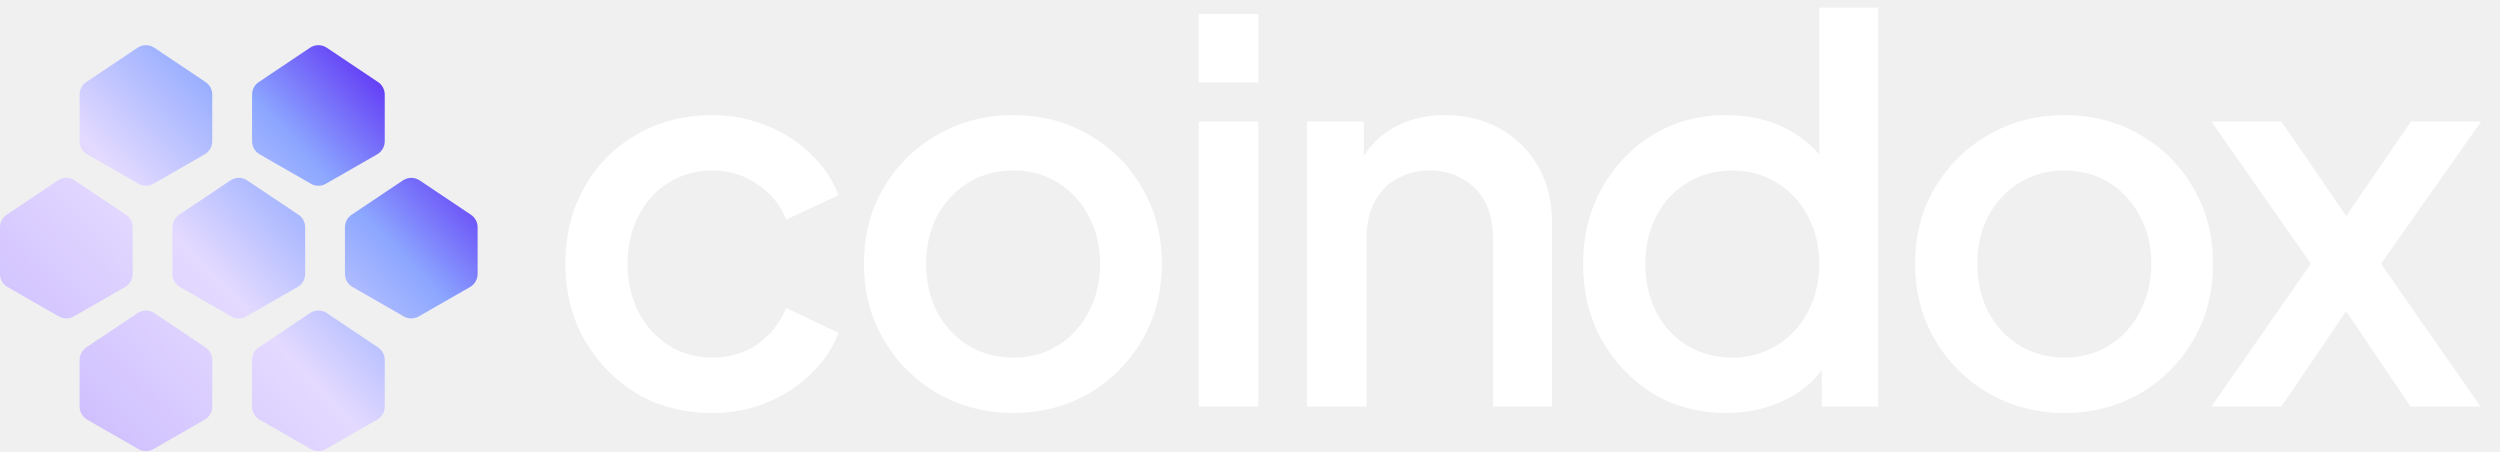
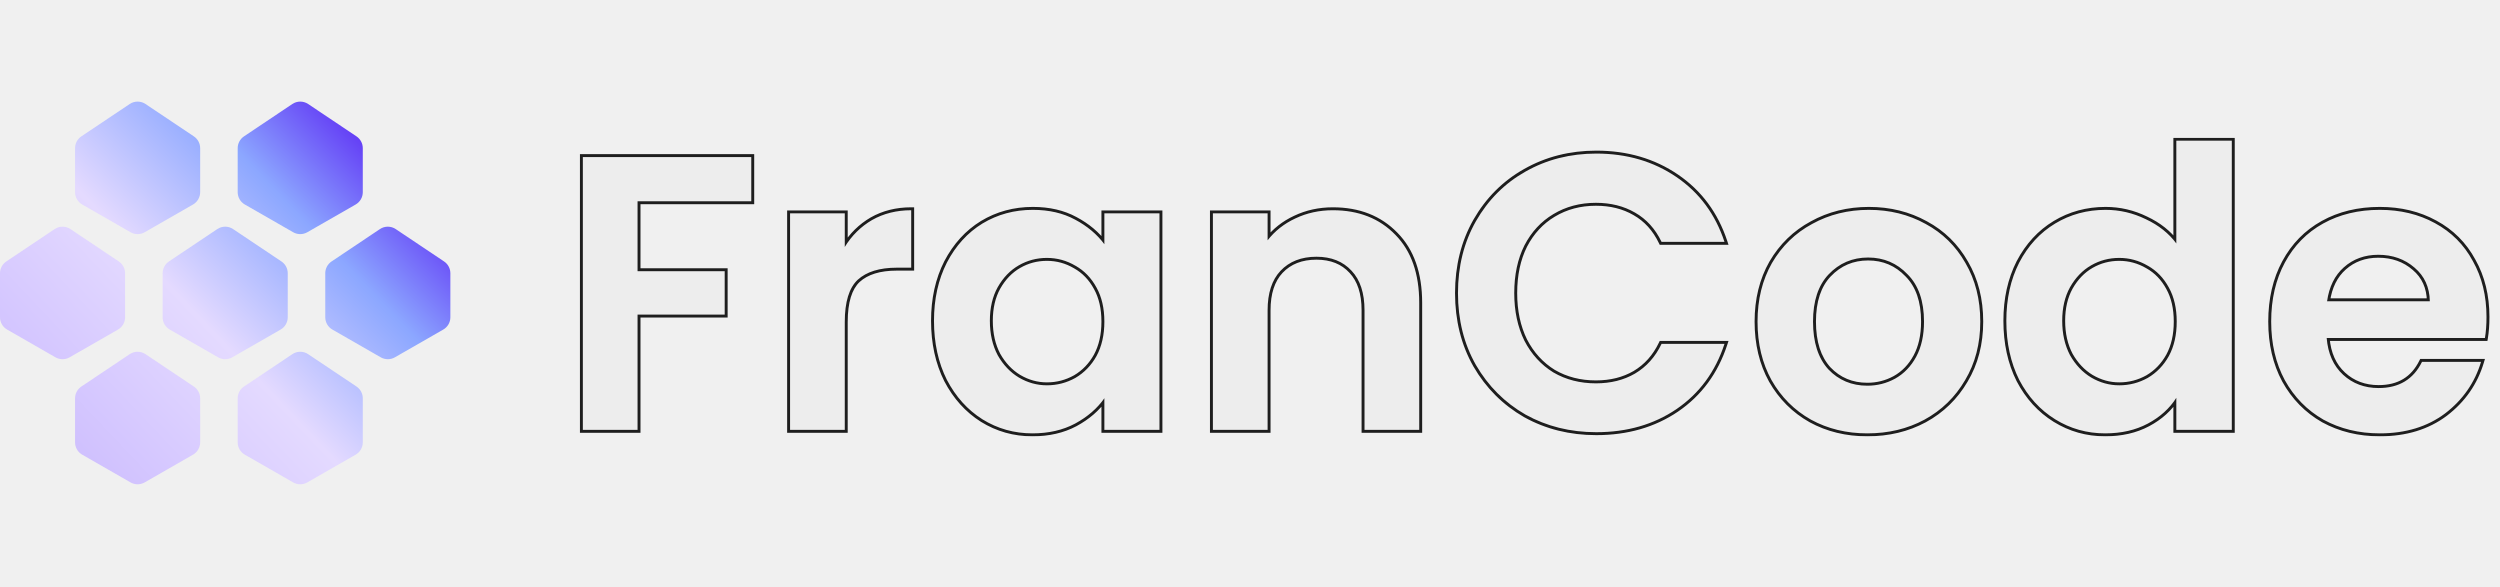
- <svg xmlns="http://www.w3.org/2000/svg" width="166" height="30" viewBox="0 0 166 30" fill="none">
-   <path d="M47.305 27.42C45.415 27.42 43.735 26.988 42.265 26.125C40.818 25.238 39.663 24.048 38.8 22.555C37.96 21.062 37.54 19.37 37.54 17.48C37.54 15.613 37.96 13.933 38.8 12.44C39.64 10.947 40.795 9.78 42.265 8.94C43.735 8.077 45.415 7.645 47.305 7.645C48.588 7.645 49.79 7.878 50.91 8.345C52.03 8.788 52.998 9.407 53.815 10.2C54.655 10.993 55.273 11.915 55.67 12.965L52.205 14.575C51.808 13.595 51.167 12.813 50.28 12.23C49.417 11.623 48.425 11.32 47.305 11.32C46.232 11.32 45.263 11.588 44.4 12.125C43.56 12.638 42.895 13.373 42.405 14.33C41.915 15.263 41.67 16.325 41.67 17.515C41.67 18.705 41.915 19.778 42.405 20.735C42.895 21.668 43.56 22.403 44.4 22.94C45.263 23.477 46.232 23.745 47.305 23.745C48.448 23.745 49.44 23.453 50.28 22.87C51.143 22.263 51.785 21.458 52.205 20.455L55.67 22.1C55.297 23.103 54.69 24.013 53.85 24.83C53.033 25.623 52.065 26.253 50.945 26.72C49.825 27.187 48.612 27.42 47.305 27.42ZM67.271 27.42C65.451 27.42 63.782 26.988 62.266 26.125C60.772 25.262 59.582 24.083 58.696 22.59C57.809 21.097 57.366 19.405 57.366 17.515C57.366 15.602 57.809 13.91 58.696 12.44C59.582 10.947 60.772 9.78 62.266 8.94C63.759 8.077 65.427 7.645 67.271 7.645C69.137 7.645 70.806 8.077 72.276 8.94C73.769 9.78 74.947 10.947 75.811 12.44C76.697 13.91 77.141 15.602 77.141 17.515C77.141 19.428 76.697 21.132 75.811 22.625C74.924 24.118 73.734 25.297 72.241 26.16C70.747 27 69.091 27.42 67.271 27.42ZM67.271 23.745C68.391 23.745 69.382 23.477 70.246 22.94C71.109 22.403 71.786 21.668 72.276 20.735C72.789 19.778 73.046 18.705 73.046 17.515C73.046 16.325 72.789 15.263 72.276 14.33C71.786 13.397 71.109 12.662 70.246 12.125C69.382 11.588 68.391 11.32 67.271 11.32C66.174 11.32 65.182 11.588 64.296 12.125C63.432 12.662 62.744 13.397 62.231 14.33C61.741 15.263 61.496 16.325 61.496 17.515C61.496 18.705 61.741 19.778 62.231 20.735C62.744 21.668 63.432 22.403 64.296 22.94C65.182 23.477 66.174 23.745 67.271 23.745ZM79.602 27V8.065H83.557V27H79.602ZM79.602 5.475V0.925H83.557V5.475H79.602ZM86.781 27V8.065H90.561V11.775L90.106 11.285C90.573 10.095 91.319 9.197 92.346 8.59C93.373 7.96 94.563 7.645 95.916 7.645C97.316 7.645 98.553 7.948 99.626 8.555C100.699 9.162 101.539 10.002 102.146 11.075C102.753 12.148 103.056 13.385 103.056 14.785V27H99.136V15.835C99.136 14.878 98.961 14.073 98.611 13.42C98.261 12.743 97.759 12.23 97.106 11.88C96.476 11.507 95.753 11.32 94.936 11.32C94.119 11.32 93.384 11.507 92.731 11.88C92.101 12.23 91.611 12.743 91.261 13.42C90.911 14.097 90.736 14.902 90.736 15.835V27H86.781ZM114.639 27.42C112.819 27.42 111.185 26.988 109.739 26.125C108.315 25.238 107.184 24.048 106.344 22.555C105.527 21.062 105.119 19.382 105.119 17.515C105.119 15.648 105.539 13.968 106.379 12.475C107.219 10.982 108.35 9.803 109.774 8.94C111.197 8.077 112.807 7.645 114.604 7.645C116.12 7.645 117.462 7.948 118.629 8.555C119.795 9.162 120.717 10.002 121.394 11.075L120.799 11.985V0.505H124.719V27H120.974V23.15L121.429 23.885C120.775 25.028 119.842 25.903 118.629 26.51C117.415 27.117 116.085 27.42 114.639 27.42ZM115.024 23.745C116.12 23.745 117.1 23.477 117.964 22.94C118.85 22.403 119.539 21.668 120.029 20.735C120.542 19.778 120.799 18.705 120.799 17.515C120.799 16.325 120.542 15.263 120.029 14.33C119.539 13.397 118.85 12.662 117.964 12.125C117.1 11.588 116.12 11.32 115.024 11.32C113.927 11.32 112.935 11.588 112.049 12.125C111.162 12.662 110.474 13.397 109.984 14.33C109.494 15.263 109.249 16.325 109.249 17.515C109.249 18.705 109.494 19.778 109.984 20.735C110.474 21.668 111.15 22.403 112.014 22.94C112.9 23.477 113.904 23.745 115.024 23.745ZM137.071 27.42C135.251 27.42 133.583 26.988 132.066 26.125C130.573 25.262 129.383 24.083 128.496 22.59C127.609 21.097 127.166 19.405 127.166 17.515C127.166 15.602 127.609 13.91 128.496 12.44C129.383 10.947 130.573 9.78 132.066 8.94C133.559 8.077 135.228 7.645 137.071 7.645C138.938 7.645 140.606 8.077 142.076 8.94C143.569 9.78 144.748 10.947 145.611 12.44C146.498 13.91 146.941 15.602 146.941 17.515C146.941 19.428 146.498 21.132 145.611 22.625C144.724 24.118 143.534 25.297 142.041 26.16C140.548 27 138.891 27.42 137.071 27.42ZM137.071 23.745C138.191 23.745 139.183 23.477 140.046 22.94C140.909 22.403 141.586 21.668 142.076 20.735C142.589 19.778 142.846 18.705 142.846 17.515C142.846 16.325 142.589 15.263 142.076 14.33C141.586 13.397 140.909 12.662 140.046 12.125C139.183 11.588 138.191 11.32 137.071 11.32C135.974 11.32 134.983 11.588 134.096 12.125C133.233 12.662 132.544 13.397 132.031 14.33C131.541 15.263 131.296 16.325 131.296 17.515C131.296 18.705 131.541 19.778 132.031 20.735C132.544 21.668 133.233 22.403 134.096 22.94C134.983 23.477 135.974 23.745 137.071 23.745ZM146.829 27L153.444 17.515L146.829 8.065H151.484L156.909 15.975H154.669L160.094 8.065H164.749L158.099 17.515L164.714 27H160.059L154.704 19.055H156.874L151.484 27H146.829Z" fill="white" />
-   <path fill-rule="evenodd" clip-rule="evenodd" d="M5.729 5.449L9.134 3.169C9.47 2.944 9.91 2.944 10.246 3.169L13.651 5.449C13.928 5.634 14.095 5.946 14.095 6.28V9.38C14.095 9.738 13.903 10.069 13.592 10.247L10.188 12.201C9.879 12.378 9.5 12.378 9.192 12.201L5.787 10.247C5.477 10.069 5.285 9.738 5.285 9.38V6.28C5.285 5.946 5.452 5.634 5.729 5.449ZM20.586 3.169L17.181 5.449C16.904 5.634 16.737 5.946 16.737 6.28V9.38C16.737 9.738 16.929 10.069 17.239 10.247L20.644 12.201C20.953 12.378 21.331 12.378 21.64 12.201L25.045 10.247C25.355 10.069 25.547 9.738 25.547 9.38V6.28C25.547 5.946 25.38 5.634 25.103 5.449L21.698 3.169C21.362 2.944 20.922 2.944 20.586 3.169ZM15.3 11.979L11.896 14.258C11.618 14.444 11.452 14.756 11.452 15.089V18.19C11.452 18.548 11.644 18.879 11.954 19.057L15.359 21.011C15.667 21.188 16.046 21.188 16.355 21.011L19.759 19.057C20.07 18.879 20.262 18.548 20.262 18.19V15.089C20.262 14.756 20.095 14.444 19.818 14.258L16.413 11.979C16.077 11.753 15.637 11.753 15.3 11.979ZM3.848 11.979L0.444 14.258C0.166 14.444 0 14.756 0 15.089V18.19C0 18.548 0.192 18.879 0.502 19.057L3.907 21.011C4.215 21.188 4.594 21.188 4.903 21.011L8.307 19.057C8.618 18.879 8.81 18.548 8.81 18.19V15.089C8.81 14.756 8.643 14.444 8.366 14.258L4.961 11.979C4.624 11.753 4.185 11.753 3.848 11.979ZM5.729 23.068L9.134 20.788C9.47 20.563 9.91 20.563 10.246 20.788L13.651 23.068C13.928 23.254 14.095 23.565 14.095 23.899V26.999C14.095 27.357 13.903 27.688 13.592 27.866L10.188 29.82C9.879 29.997 9.5 29.997 9.192 29.82L5.787 27.866C5.477 27.688 5.285 27.357 5.285 26.999V23.899C5.285 23.565 5.452 23.254 5.729 23.068ZM20.586 20.788L17.181 23.068C16.904 23.254 16.737 23.565 16.737 23.899V26.999C16.737 27.357 16.929 27.688 17.239 27.866L20.644 29.82C20.953 29.997 21.331 29.997 21.64 29.82L25.045 27.866C25.355 27.688 25.547 27.357 25.547 26.999V23.899C25.547 23.565 25.38 23.254 25.103 23.068L21.698 20.788C21.362 20.563 20.922 20.563 20.586 20.788ZM23.348 14.258L26.753 11.979C27.089 11.753 27.529 11.753 27.865 11.979L31.27 14.258C31.547 14.444 31.714 14.756 31.714 15.089V18.19C31.714 18.548 31.522 18.879 31.212 19.057L27.807 21.011C27.498 21.188 27.119 21.188 26.811 21.011L23.407 19.057C23.096 18.879 22.904 18.548 22.904 18.19V15.089C22.904 14.756 23.071 14.444 23.348 14.258Z" fill="url(#paint0_linear_1202_381)" />
+ <svg xmlns="http://www.w3.org/2000/svg" width="2559" height="600" viewBox="0 0 2559 600" fill="none">
+   <path fill-rule="evenodd" clip-rule="evenodd" d="M83.274 139.589L132.766 106.457C137.66 103.181 144.048 103.181 148.942 106.457L198.434 139.589C202.464 142.287 204.883 146.816 204.883 151.665V196.723C204.883 201.929 202.097 206.738 197.583 209.329L148.09 237.727C143.608 240.298 138.099 240.298 133.618 237.727L84.126 209.329C79.61 206.738 76.825 201.929 76.825 196.723V151.665C76.825 146.816 79.244 142.287 83.274 139.589ZM299.237 106.457L249.744 139.589C245.713 142.287 243.294 146.816 243.294 151.665V196.723C243.294 201.929 246.079 206.738 250.596 209.329L300.089 237.727C304.569 240.298 310.078 240.298 314.559 237.727L364.052 209.329C368.567 206.738 371.352 201.929 371.352 196.723V151.665C371.352 146.816 368.933 142.287 364.904 139.589L315.411 106.457C310.517 103.181 304.13 103.181 299.237 106.457ZM222.41 234.489L172.919 267.622C168.888 270.319 166.469 274.849 166.469 279.698V324.755C166.469 329.961 169.255 334.769 173.771 337.36L223.264 365.76C227.744 368.331 233.253 368.331 237.734 365.76L287.227 337.36C291.742 334.769 294.527 329.961 294.527 324.755V279.698C294.527 274.849 292.108 270.319 288.079 267.622L238.586 234.489C233.692 231.213 227.305 231.213 222.41 234.489ZM55.941 234.489L6.449 267.622C2.419 270.319 0 274.849 0 279.698V324.755C0 329.961 2.785 334.769 7.301 337.36L56.793 365.76C61.274 368.331 66.783 368.331 71.264 365.76L120.757 337.36C125.272 334.769 128.057 329.961 128.057 324.755V279.698C128.057 274.849 125.639 270.319 121.609 267.622L72.116 234.489C67.222 231.213 60.835 231.213 55.941 234.489ZM83.274 395.653L132.766 362.522C137.66 359.246 144.048 359.246 148.942 362.522L198.434 395.653C202.464 398.352 204.883 402.881 204.883 407.731V452.788C204.883 457.994 202.097 462.802 197.583 465.393L148.09 493.791C143.608 496.364 138.099 496.364 133.618 493.791L84.126 465.393C79.61 462.802 76.825 457.994 76.825 452.788V407.731C76.825 402.881 79.244 398.352 83.274 395.653ZM299.237 362.522L249.744 395.653C245.713 398.352 243.294 402.881 243.294 407.731V452.788C243.294 457.994 246.079 462.802 250.596 465.393L300.089 493.791C304.569 496.364 310.078 496.364 314.559 493.791L364.052 465.393C368.567 462.802 371.352 457.994 371.352 452.788V407.731C371.352 402.881 368.933 398.352 364.904 395.653L315.411 362.522C310.517 359.246 304.13 359.246 299.237 362.522ZM339.388 267.622L388.881 234.489C393.774 231.213 400.161 231.213 405.056 234.489L454.548 267.622C458.578 270.319 460.996 274.849 460.996 279.698V324.755C460.996 329.961 458.213 334.769 453.696 337.36L404.204 365.76C399.722 368.331 394.213 368.331 389.733 365.76L340.24 337.36C335.724 334.769 332.939 329.961 332.939 324.755V279.698C332.939 274.849 335.358 270.319 339.388 267.622Z" fill="url(#paint0_linear_5_18)" />
+   <mask id="path-2-outside-1_5_18" maskUnits="userSpaceOnUse" x="593" y="141" width="1956" height="306" fill="black">
+     <rect fill="white" x="593" y="141" width="1956" height="306" />
+     <path d="M769 160.8V206H652.6V277.6H741.8V322H652.6V440H596.6V160.8H769ZM864.709 252.8C871.909 241.067 881.243 231.867 892.709 225.2C904.443 218.533 917.776 215.2 932.709 215.2V274H917.909C900.309 274 886.976 278.133 877.909 286.4C869.109 294.667 864.709 309.067 864.709 329.6V440H808.709V218.4H864.709V252.8ZM956.028 328.4C956.028 306 960.428 286.133 969.228 268.8C978.295 251.467 990.428 238.133 1005.63 228.8C1021.09 219.467 1038.29 214.8 1057.23 214.8C1073.76 214.8 1088.16 218.133 1100.43 224.8C1112.96 231.467 1122.96 239.867 1130.43 250V218.4H1186.83V440H1130.43V407.6C1123.23 418 1113.23 426.667 1100.43 433.6C1087.89 440.267 1073.36 443.6 1056.83 443.6C1038.16 443.6 1021.09 438.8 1005.63 429.2C990.428 419.6 978.295 406.133 969.228 388.8C960.428 371.2 956.028 351.067 956.028 328.4ZM1130.43 329.2C1130.43 315.6 1127.76 304 1122.43 294.4C1117.09 284.533 1109.89 277.067 1100.83 272C1091.76 266.667 1082.03 264 1071.63 264C1061.23 264 1051.63 266.533 1042.83 271.6C1034.03 276.667 1026.83 284.133 1021.23 294C1015.89 303.6 1013.23 315.067 1013.23 328.4C1013.23 341.733 1015.89 353.467 1021.23 363.6C1026.83 373.467 1034.03 381.067 1042.83 386.4C1051.89 391.733 1061.49 394.4 1071.63 394.4C1082.03 394.4 1091.76 391.867 1100.83 386.8C1109.89 381.467 1117.09 374 1122.43 364.4C1127.76 354.533 1130.43 342.8 1130.43 329.2ZM1364.32 215.2C1390.72 215.2 1412.06 223.6 1428.32 240.4C1444.59 256.933 1452.72 280.133 1452.72 310V440H1396.72V317.6C1396.72 300 1392.32 286.533 1383.52 277.2C1374.72 267.6 1362.72 262.8 1347.52 262.8C1332.06 262.8 1319.79 267.6 1310.72 277.2C1301.92 286.533 1297.52 300 1297.52 317.6V440H1241.52V218.4H1297.52V246C1304.99 236.4 1314.46 228.933 1325.92 223.6C1337.66 218 1350.46 215.2 1364.32 215.2ZM1492.38 300C1492.38 272.533 1498.51 248 1510.78 226.4C1523.31 204.533 1540.24 187.6 1561.58 175.6C1583.18 163.333 1607.31 157.2 1633.98 157.2C1665.18 157.2 1692.51 165.2 1715.98 181.2C1739.44 197.2 1755.84 219.333 1765.18 247.6H1700.78C1694.38 234.267 1685.31 224.267 1673.58 217.6C1662.11 210.933 1648.78 207.6 1633.58 207.6C1617.31 207.6 1602.78 211.467 1589.98 219.2C1577.44 226.667 1567.58 237.333 1560.38 251.2C1553.44 265.067 1549.98 281.333 1549.98 300C1549.98 318.4 1553.44 334.667 1560.38 348.8C1567.58 362.667 1577.44 373.467 1589.98 381.2C1602.78 388.667 1617.31 392.4 1633.58 392.4C1648.78 392.4 1662.11 389.067 1673.58 382.4C1685.31 375.467 1694.38 365.333 1700.78 352H1765.18C1755.84 380.533 1739.44 402.8 1715.98 418.8C1692.78 434.533 1665.44 442.4 1633.98 442.4C1607.31 442.4 1583.18 436.4 1561.58 424.4C1540.24 412.133 1523.31 395.2 1510.78 373.6C1498.51 352 1492.38 327.467 1492.38 300ZM1911.41 443.6C1890.07 443.6 1870.87 438.933 1853.81 429.6C1836.74 420 1823.27 406.533 1813.41 389.2C1803.81 371.867 1799.01 351.867 1799.01 329.2C1799.01 306.533 1803.94 286.533 1813.81 269.2C1823.94 251.867 1837.67 238.533 1855.01 229.2C1872.34 219.6 1891.67 214.8 1913.01 214.8C1934.34 214.8 1953.67 219.6 1971.01 229.2C1988.34 238.533 2001.94 251.867 2011.81 269.2C2021.94 286.533 2027.01 306.533 2027.01 329.2C2027.01 351.867 2021.81 371.867 2011.41 389.2C2001.27 406.533 1987.41 420 1969.81 429.6C1952.47 438.933 1933.01 443.6 1911.41 443.6ZM1911.41 394.8C1921.54 394.8 1931.01 392.4 1939.81 387.6C1948.87 382.533 1956.07 375.067 1961.41 365.2C1966.74 355.333 1969.41 343.333 1969.41 329.2C1969.41 308.133 1963.81 292 1952.61 280.8C1941.67 269.333 1928.21 263.6 1912.21 263.6C1896.21 263.6 1882.74 269.333 1871.81 280.8C1861.14 292 1855.81 308.133 1855.81 329.2C1855.81 350.267 1861.01 366.533 1871.41 378C1882.07 389.2 1895.41 394.8 1911.41 394.8ZM2053.68 328.4C2053.68 306 2058.08 286.133 2066.88 268.8C2075.95 251.467 2088.22 238.133 2103.68 228.8C2119.15 219.467 2136.35 214.8 2155.28 214.8C2169.68 214.8 2183.42 218 2196.48 224.4C2209.55 230.533 2219.95 238.8 2227.68 249.2V144H2284.48V440H2227.68V407.2C2220.75 418.133 2211.02 426.933 2198.48 433.6C2185.95 440.267 2171.42 443.6 2154.88 443.6C2136.22 443.6 2119.15 438.8 2103.68 429.2C2088.22 419.6 2075.95 406.133 2066.88 388.8C2058.08 371.2 2053.68 351.067 2053.68 328.4ZM2228.08 329.2C2228.08 315.6 2225.42 304 2220.08 294.4C2214.75 284.533 2207.55 277.067 2198.48 272C2189.42 266.667 2179.68 264 2169.28 264C2158.88 264 2149.28 266.533 2140.48 271.6C2131.68 276.667 2124.48 284.133 2118.88 294C2113.55 303.6 2110.88 315.067 2110.88 328.4C2110.88 341.733 2113.55 353.467 2118.88 363.6C2124.48 373.467 2131.68 381.067 2140.48 386.4C2149.55 391.733 2159.15 394.4 2169.28 394.4C2179.68 394.4 2189.42 391.867 2198.48 386.8C2207.55 381.467 2214.75 374 2220.08 364.4C2225.42 354.533 2228.08 342.8 2228.08 329.2ZM2545.18 324.4C2545.18 332.4 2544.64 339.6 2543.58 346H2381.58C2382.91 362 2388.51 374.533 2398.38 383.6C2408.24 392.667 2420.38 397.2 2434.78 397.2C2455.58 397.2 2470.38 388.267 2479.18 370.4H2539.58C2533.18 391.733 2520.91 409.333 2502.78 423.2C2484.64 436.8 2462.38 443.6 2435.98 443.6C2414.64 443.6 2395.44 438.933 2378.38 429.6C2361.58 420 2348.38 406.533 2338.78 389.2C2329.44 371.867 2324.78 351.867 2324.78 329.2C2324.78 306.267 2329.44 286.133 2338.78 268.8C2348.11 251.467 2361.18 238.133 2377.98 228.8C2394.78 219.467 2414.11 214.8 2435.98 214.8C2457.04 214.8 2475.84 219.333 2492.38 228.4C2509.18 237.467 2522.11 250.4 2531.18 267.2C2540.51 283.733 2545.18 302.8 2545.18 324.4ZM2487.18 308.4C2486.91 294 2481.71 282.533 2471.58 274C2461.44 265.2 2449.04 260.8 2434.38 260.8C2420.51 260.8 2408.78 265.067 2399.18 273.6C2389.84 281.867 2384.11 293.467 2381.98 308.4H2487.18Z" />
+   </mask>
+   <path d="M769 160.8V206H652.6V277.6H741.8V322H652.6V440H596.6V160.8H769ZM864.709 252.8C871.909 241.067 881.243 231.867 892.709 225.2C904.443 218.533 917.776 215.2 932.709 215.2V274H917.909C900.309 274 886.976 278.133 877.909 286.4C869.109 294.667 864.709 309.067 864.709 329.6V440H808.709V218.4H864.709V252.8ZM956.028 328.4C956.028 306 960.428 286.133 969.228 268.8C978.295 251.467 990.428 238.133 1005.63 228.8C1021.09 219.467 1038.29 214.8 1057.23 214.8C1073.76 214.8 1088.16 218.133 1100.43 224.8C1112.96 231.467 1122.96 239.867 1130.43 250V218.4H1186.83V440H1130.43V407.6C1123.23 418 1113.23 426.667 1100.43 433.6C1087.89 440.267 1073.36 443.6 1056.83 443.6C1038.16 443.6 1021.09 438.8 1005.63 429.2C990.428 419.6 978.295 406.133 969.228 388.8C960.428 371.2 956.028 351.067 956.028 328.4ZM1130.43 329.2C1130.43 315.6 1127.76 304 1122.43 294.4C1117.09 284.533 1109.89 277.067 1100.83 272C1091.76 266.667 1082.03 264 1071.63 264C1061.23 264 1051.63 266.533 1042.83 271.6C1034.03 276.667 1026.83 284.133 1021.23 294C1015.89 303.6 1013.23 315.067 1013.23 328.4C1013.23 341.733 1015.89 353.467 1021.23 363.6C1026.83 373.467 1034.03 381.067 1042.83 386.4C1051.89 391.733 1061.49 394.4 1071.63 394.4C1082.03 394.4 1091.76 391.867 1100.83 386.8C1109.89 381.467 1117.09 374 1122.43 364.4C1127.76 354.533 1130.43 342.8 1130.43 329.2ZM1364.32 215.2C1390.72 215.2 1412.06 223.6 1428.32 240.4C1444.59 256.933 1452.72 280.133 1452.72 310V440H1396.72V317.6C1396.72 300 1392.32 286.533 1383.52 277.2C1374.72 267.6 1362.72 262.8 1347.52 262.8C1332.06 262.8 1319.79 267.6 1310.72 277.2C1301.92 286.533 1297.52 300 1297.52 317.6V440H1241.52V218.4H1297.52V246C1304.99 236.4 1314.46 228.933 1325.92 223.6C1337.66 218 1350.46 215.2 1364.32 215.2ZM1492.38 300C1492.38 272.533 1498.51 248 1510.78 226.4C1523.31 204.533 1540.24 187.6 1561.58 175.6C1583.18 163.333 1607.31 157.2 1633.98 157.2C1665.18 157.2 1692.51 165.2 1715.98 181.2C1739.44 197.2 1755.84 219.333 1765.18 247.6H1700.78C1694.38 234.267 1685.31 224.267 1673.58 217.6C1662.11 210.933 1648.78 207.6 1633.58 207.6C1617.31 207.6 1602.78 211.467 1589.98 219.2C1577.44 226.667 1567.58 237.333 1560.38 251.2C1553.44 265.067 1549.98 281.333 1549.98 300C1549.98 318.4 1553.44 334.667 1560.38 348.8C1567.58 362.667 1577.44 373.467 1589.98 381.2C1602.78 388.667 1617.31 392.4 1633.58 392.4C1648.78 392.4 1662.11 389.067 1673.58 382.4C1685.31 375.467 1694.38 365.333 1700.78 352H1765.18C1755.84 380.533 1739.44 402.8 1715.98 418.8C1692.78 434.533 1665.44 442.4 1633.98 442.4C1607.31 442.4 1583.18 436.4 1561.58 424.4C1540.24 412.133 1523.31 395.2 1510.78 373.6C1498.51 352 1492.38 327.467 1492.38 300ZM1911.41 443.6C1890.07 443.6 1870.87 438.933 1853.81 429.6C1836.74 420 1823.27 406.533 1813.41 389.2C1803.81 371.867 1799.01 351.867 1799.01 329.2C1799.01 306.533 1803.94 286.533 1813.81 269.2C1823.94 251.867 1837.67 238.533 1855.01 229.2C1872.34 219.6 1891.67 214.8 1913.01 214.8C1934.34 214.8 1953.67 219.6 1971.01 229.2C1988.34 238.533 2001.94 251.867 2011.81 269.2C2021.94 286.533 2027.01 306.533 2027.01 329.2C2027.01 351.867 2021.81 371.867 2011.41 389.2C2001.27 406.533 1987.41 420 1969.81 429.6C1952.47 438.933 1933.01 443.6 1911.41 443.6ZM1911.41 394.8C1921.54 394.8 1931.01 392.4 1939.81 387.6C1948.87 382.533 1956.07 375.067 1961.41 365.2C1966.74 355.333 1969.41 343.333 1969.41 329.2C1969.41 308.133 1963.81 292 1952.61 280.8C1941.67 269.333 1928.21 263.6 1912.21 263.6C1896.21 263.6 1882.74 269.333 1871.81 280.8C1861.14 292 1855.81 308.133 1855.81 329.2C1855.81 350.267 1861.01 366.533 1871.41 378C1882.07 389.2 1895.41 394.8 1911.41 394.8ZM2053.68 328.4C2053.68 306 2058.08 286.133 2066.88 268.8C2075.95 251.467 2088.22 238.133 2103.68 228.8C2119.15 219.467 2136.35 214.8 2155.28 214.8C2169.68 214.8 2183.42 218 2196.48 224.4C2209.55 230.533 2219.95 238.8 2227.68 249.2V144H2284.48V440H2227.68V407.2C2220.75 418.133 2211.02 426.933 2198.48 433.6C2185.95 440.267 2171.42 443.6 2154.88 443.6C2136.22 443.6 2119.15 438.8 2103.68 429.2C2088.22 419.6 2075.95 406.133 2066.88 388.8C2058.08 371.2 2053.68 351.067 2053.68 328.4ZM2228.08 329.2C2228.08 315.6 2225.42 304 2220.08 294.4C2214.75 284.533 2207.55 277.067 2198.48 272C2189.42 266.667 2179.68 264 2169.28 264C2158.88 264 2149.28 266.533 2140.48 271.6C2131.68 276.667 2124.48 284.133 2118.88 294C2113.55 303.6 2110.88 315.067 2110.88 328.4C2110.88 341.733 2113.55 353.467 2118.88 363.6C2124.48 373.467 2131.68 381.067 2140.48 386.4C2149.55 391.733 2159.15 394.4 2169.28 394.4C2179.68 394.4 2189.42 391.867 2198.48 386.8C2207.55 381.467 2214.75 374 2220.08 364.4C2225.42 354.533 2228.08 342.8 2228.08 329.2ZM2545.18 324.4C2545.18 332.4 2544.64 339.6 2543.58 346H2381.58C2382.91 362 2388.51 374.533 2398.38 383.6C2408.24 392.667 2420.38 397.2 2434.78 397.2C2455.58 397.2 2470.38 388.267 2479.18 370.4H2539.58C2533.18 391.733 2520.91 409.333 2502.78 423.2C2484.64 436.8 2462.38 443.6 2435.98 443.6C2414.64 443.6 2395.44 438.933 2378.38 429.6C2361.58 420 2348.38 406.533 2338.78 389.2C2329.44 371.867 2324.78 351.867 2324.78 329.2C2324.78 306.267 2329.44 286.133 2338.78 268.8C2348.11 251.467 2361.18 238.133 2377.98 228.8C2394.78 219.467 2414.11 214.8 2435.98 214.8C2457.04 214.8 2475.84 219.333 2492.38 228.4C2509.18 237.467 2522.11 250.4 2531.18 267.2C2540.51 283.733 2545.18 302.8 2545.18 324.4ZM2487.18 308.4C2486.91 294 2481.71 282.533 2471.58 274C2461.44 265.2 2449.04 260.8 2434.38 260.8C2420.51 260.8 2408.78 265.067 2399.18 273.6C2389.84 281.867 2384.11 293.467 2381.98 308.4H2487.18Z" fill="#EDEDED" />
+   <path d="M769 160.8H772V157.8H769V160.8ZM769 206V209H772V206H769ZM652.6 206V203H649.6V206H652.6ZM652.6 277.6H649.6V280.6H652.6V277.6ZM741.8 277.6H744.8V274.6H741.8V277.6ZM741.8 322V325H744.8V322H741.8ZM652.6 322V319H649.6V322H652.6ZM652.6 440V443H655.6V440H652.6ZM596.6 440H593.6V443H596.6V440ZM596.6 160.8V157.8H593.6V160.8H596.6ZM769 160.8H766V206H769H772V160.8H769ZM769 206V203H652.6V206V209H769V206ZM652.6 206H649.6V277.6H652.6H655.6V206H652.6ZM652.6 277.6V280.6H741.8V277.6V274.6H652.6V277.6ZM741.8 277.6H738.8V322H741.8H744.8V277.6H741.8ZM741.8 322V319H652.6V322V325H741.8V322ZM652.6 322H649.6V440H652.6H655.6V322H652.6ZM652.6 440V437H596.6V440V443H652.6V440ZM596.6 440H599.6V160.8H596.6H593.6V440H596.6ZM596.6 160.8V163.8H769V160.8V157.8H596.6V160.8ZM864.709 252.8H861.709V263.425L867.266 254.369L864.709 252.8ZM892.709 225.2L891.227 222.592L891.214 222.599L891.202 222.606L892.709 225.2ZM932.709 215.2H935.709V212.2H932.709V215.2ZM932.709 274V277H935.709V274H932.709ZM877.909 286.4L875.888 284.183L875.872 284.198L875.855 284.213L877.909 286.4ZM864.709 440V443H867.709V440H864.709ZM808.709 440H805.709V443H808.709V440ZM808.709 218.4V215.4H805.709V218.4H808.709ZM864.709 218.4H867.709V215.4H864.709V218.4ZM864.709 252.8L867.266 254.369C874.217 243.042 883.196 234.201 894.217 227.794L892.709 225.2L891.202 222.606C879.289 229.532 869.602 239.091 862.152 251.231L864.709 252.8ZM892.709 225.2L894.191 227.808C905.426 221.425 918.239 218.2 932.709 218.2V215.2V212.2C917.313 212.2 903.459 215.642 891.227 222.592L892.709 225.2ZM932.709 215.2H929.709V274H932.709H935.709V215.2H932.709ZM932.709 274V271H917.909V274V277H932.709V274ZM917.909 274V271C899.884 271 885.707 275.231 875.888 284.183L877.909 286.4L879.931 288.617C888.246 281.036 900.735 277 917.909 277V274ZM877.909 286.4L875.855 284.213C866.143 293.337 861.709 308.787 861.709 329.6H864.709H867.709C867.709 309.346 872.076 295.996 879.963 288.587L877.909 286.4ZM864.709 329.6H861.709V440H864.709H867.709V329.6H864.709ZM864.709 440V437H808.709V440V443H864.709V440ZM808.709 440H811.709V218.4H808.709H805.709V440H808.709ZM808.709 218.4V221.4H864.709V218.4V215.4H808.709V218.4ZM864.709 218.4H861.709V252.8H864.709H867.709V218.4H864.709ZM969.228 268.8L966.57 267.409L966.561 267.426L966.553 267.442L969.228 268.8ZM1005.63 228.8L1004.08 226.231L1004.07 226.237L1004.06 226.243L1005.63 228.8ZM1100.43 224.8L1099 227.436L1099.01 227.442L1099.02 227.449L1100.43 224.8ZM1130.43 250L1128.01 251.78L1133.43 259.129V250H1130.43ZM1130.43 218.4V215.4H1127.43V218.4H1130.43ZM1186.83 218.4H1189.83V215.4H1186.83V218.4ZM1186.83 440V443H1189.83V440H1186.83ZM1130.43 440H1127.43V443H1130.43V440ZM1130.43 407.6H1133.43V397.996L1127.96 405.892L1130.43 407.6ZM1100.43 433.6L1101.84 436.249L1101.85 436.243L1101.86 436.238L1100.43 433.6ZM1005.63 429.2L1004.03 431.736L1004.04 431.743L1004.05 431.749L1005.63 429.2ZM969.228 388.8L966.545 390.142L966.557 390.166L966.57 390.19L969.228 388.8ZM1122.43 294.4L1119.79 295.827L1119.8 295.842L1119.81 295.857L1122.43 294.4ZM1100.83 272L1099.31 274.586L1099.34 274.603L1099.36 274.619L1100.83 272ZM1042.83 271.6L1041.33 269L1041.33 269L1042.83 271.6ZM1021.23 294L1018.62 292.519L1018.61 292.531L1018.61 292.543L1021.23 294ZM1021.23 363.6L1018.57 364.997L1018.6 365.039L1018.62 365.081L1021.23 363.6ZM1042.83 386.4L1041.27 388.966L1041.29 388.976L1041.31 388.986L1042.83 386.4ZM1100.83 386.8L1102.29 389.419L1102.32 389.403L1102.35 389.386L1100.83 386.8ZM1122.43 364.4L1125.05 365.857L1125.06 365.842L1125.07 365.827L1122.43 364.4ZM956.028 328.4H959.028C959.028 306.4 963.347 287.011 971.903 270.158L969.228 268.8L966.553 267.442C957.509 285.256 953.028 305.6 953.028 328.4H956.028ZM969.228 268.8L971.886 270.19C980.727 253.289 992.503 240.38 1007.2 231.357L1005.63 228.8L1004.06 226.243C988.353 235.887 975.862 249.644 966.57 267.409L969.228 268.8ZM1005.63 228.8L1007.18 231.369C1022.15 222.331 1038.81 217.8 1057.23 217.8V214.8V211.8C1037.78 211.8 1020.04 216.602 1004.08 226.231L1005.63 228.8ZM1057.23 214.8V217.8C1073.35 217.8 1087.24 221.049 1099 227.436L1100.43 224.8L1101.86 222.164C1089.08 215.218 1074.17 211.8 1057.23 211.8V214.8ZM1100.43 224.8L1099.02 227.449C1111.21 233.932 1120.84 242.051 1128.01 251.78L1130.43 250L1132.84 248.22C1125.08 237.682 1114.72 229.002 1101.84 222.151L1100.43 224.8ZM1130.43 250H1133.43V218.4H1130.43H1127.43V250H1130.43ZM1130.43 218.4V221.4H1186.83V218.4V215.4H1130.43V218.4ZM1186.83 218.4H1183.83V440H1186.83H1189.83V218.4H1186.83ZM1186.83 440V437H1130.43V440V443H1186.83V440ZM1130.43 440H1133.43V407.6H1130.43H1127.43V440H1130.43ZM1130.43 407.6L1127.96 405.892C1121.07 415.85 1111.45 424.219 1099 430.962L1100.43 433.6L1101.86 436.238C1115.01 429.114 1125.39 420.15 1132.89 409.308L1130.43 407.6ZM1100.43 433.6L1099.02 430.951C1086.99 437.352 1072.95 440.6 1056.83 440.6V443.6V446.6C1073.77 446.6 1088.8 443.181 1101.84 436.249L1100.43 433.6ZM1056.83 443.6V440.6C1038.71 440.6 1022.19 435.948 1007.21 426.651L1005.63 429.2L1004.05 431.749C1020 441.652 1037.62 446.6 1056.83 446.6V443.6ZM1005.63 429.2L1007.23 426.664C992.516 417.37 980.73 404.317 971.886 387.41L969.228 388.8L966.57 390.19C975.859 407.95 988.34 421.83 1004.03 431.736L1005.63 429.2ZM969.228 388.8L971.911 387.458C963.349 370.334 959.028 350.672 959.028 328.4H956.028H953.028C953.028 351.461 957.507 372.066 966.545 390.142L969.228 388.8ZM1130.43 329.2H1133.43C1133.43 315.21 1130.68 303.083 1125.05 292.943L1122.43 294.4L1119.81 295.857C1124.84 304.917 1127.43 315.99 1127.43 329.2H1130.43ZM1122.43 294.4L1125.07 292.973C1119.49 282.647 1111.9 274.748 1102.29 269.381L1100.83 272L1099.36 274.619C1107.89 279.385 1114.7 286.419 1119.79 295.827L1122.43 294.4ZM1100.83 272L1102.35 269.414C1092.83 263.813 1082.57 261 1071.63 261V264V267C1081.49 267 1090.7 269.52 1099.31 274.586L1100.83 272ZM1071.63 264V261C1060.72 261 1050.6 263.665 1041.33 269L1042.83 271.6L1044.33 274.2C1052.66 269.402 1061.74 267 1071.63 267V264ZM1042.83 271.6L1041.33 269C1032.01 274.364 1024.45 282.243 1018.62 292.519L1021.23 294L1023.84 295.481C1029.2 286.024 1036.04 278.969 1044.33 274.2L1042.83 271.6ZM1021.23 294L1018.61 292.543C1012.98 302.675 1010.23 314.665 1010.23 328.4H1013.23H1016.23C1016.23 315.468 1018.81 304.525 1023.85 295.457L1021.23 294ZM1013.23 328.4H1010.23C1010.23 342.14 1012.98 354.367 1018.57 364.997L1021.23 363.6L1023.88 362.203C1018.81 352.566 1016.23 341.327 1016.23 328.4H1013.23ZM1021.23 363.6L1018.62 365.081C1024.45 375.346 1031.99 383.34 1041.27 388.966L1042.83 386.4L1044.38 383.834C1036.07 378.793 1029.21 371.587 1023.84 362.119L1021.23 363.6ZM1042.83 386.4L1041.31 388.986C1050.82 394.58 1060.94 397.4 1071.63 397.4V394.4V391.4C1062.05 391.4 1052.97 388.887 1044.35 383.814L1042.83 386.4ZM1071.63 394.4V397.4C1082.54 397.4 1092.78 394.736 1102.29 389.419L1100.83 386.8L1099.36 384.181C1090.75 388.998 1081.52 391.4 1071.63 391.4V394.4ZM1100.83 386.8L1102.35 389.386C1111.9 383.769 1119.47 375.903 1125.05 365.857L1122.43 364.4L1119.81 362.943C1114.72 372.097 1107.89 379.164 1099.31 384.214L1100.83 386.8ZM1122.43 364.4L1125.07 365.827C1130.68 355.438 1133.43 343.193 1133.43 329.2H1130.43H1127.43C1127.43 342.407 1124.84 353.629 1119.79 362.973L1122.43 364.4ZM1428.32 240.4L1426.17 242.487L1426.17 242.495L1426.18 242.504L1428.32 240.4ZM1452.72 440V443H1455.72V440H1452.72ZM1396.72 440H1393.72V443H1396.72V440ZM1383.52 277.2L1381.31 279.227L1381.32 279.243L1381.34 279.258L1383.52 277.2ZM1310.72 277.2L1308.54 275.14L1308.54 275.142L1310.72 277.2ZM1297.52 440V443H1300.52V440H1297.52ZM1241.52 440H1238.52V443H1241.52V440ZM1241.52 218.4V215.4H1238.52V218.4H1241.52ZM1297.52 218.4H1300.52V215.4H1297.52V218.4ZM1297.52 246H1294.52V254.744L1299.89 247.842L1297.52 246ZM1325.92 223.6L1327.19 226.32L1327.2 226.314L1327.21 226.307L1325.92 223.6ZM1364.32 215.2V218.2C1390.02 218.2 1410.54 226.348 1426.17 242.487L1428.32 240.4L1430.48 238.313C1413.57 220.852 1391.42 212.2 1364.32 212.2V215.2ZM1428.32 240.4L1426.18 242.504C1441.75 258.328 1449.72 280.684 1449.72 310H1452.72H1455.72C1455.72 279.582 1447.43 255.539 1430.46 238.296L1428.32 240.4ZM1452.72 310H1449.72V440H1452.72H1455.72V310H1452.72ZM1452.72 440V437H1396.72V440V443H1452.72V440ZM1396.72 440H1399.72V317.6H1396.72H1393.72V440H1396.72ZM1396.72 317.6H1399.72C1399.72 299.523 1395.2 285.211 1385.7 275.142L1383.52 277.2L1381.34 279.258C1389.45 287.855 1393.72 300.477 1393.72 317.6H1396.72ZM1383.52 277.2L1385.73 275.173C1376.27 264.848 1363.41 259.8 1347.52 259.8V262.8V265.8C1362.03 265.8 1373.17 270.352 1381.31 279.227L1383.52 277.2ZM1347.52 262.8V259.8C1331.38 259.8 1318.27 264.837 1308.54 275.14L1310.72 277.2L1312.9 279.26C1321.31 270.363 1332.73 265.8 1347.52 265.8V262.8ZM1310.72 277.2L1308.54 275.142C1299.05 285.211 1294.52 299.523 1294.52 317.6H1297.52H1300.52C1300.52 300.477 1304.8 287.855 1312.9 279.258L1310.72 277.2ZM1297.52 317.6H1294.52V440H1297.52H1300.52V317.6H1297.52ZM1297.52 440V437H1241.52V440V443H1297.52V440ZM1241.52 440H1244.52V218.4H1241.52H1238.52V440H1241.52ZM1241.52 218.4V221.4H1297.52V218.4V215.4H1241.52V218.4ZM1297.52 218.4H1294.52V246H1297.52H1300.52V218.4H1297.52ZM1297.52 246L1299.89 247.842C1307.05 238.633 1316.13 231.461 1327.19 226.32L1325.92 223.6L1324.66 220.88C1312.78 226.406 1302.92 234.167 1295.15 244.158L1297.52 246ZM1325.92 223.6L1327.21 226.307C1338.52 220.913 1350.87 218.2 1364.32 218.2V215.2V212.2C1350.04 212.2 1336.79 215.087 1324.63 220.893L1325.92 223.6ZM1510.78 226.4L1508.17 224.908L1508.17 224.919L1510.78 226.4ZM1561.58 175.6L1563.05 178.215L1563.06 178.209L1561.58 175.6ZM1765.18 247.6V250.6H1769.32L1768.02 246.659L1765.18 247.6ZM1700.78 247.6L1698.07 248.898L1698.89 250.6H1700.78V247.6ZM1673.58 217.6L1672.07 220.194L1672.08 220.201L1672.09 220.208L1673.58 217.6ZM1589.98 219.2L1591.51 221.777L1591.52 221.773L1591.53 221.768L1589.98 219.2ZM1560.38 251.2L1557.71 249.818L1557.7 249.838L1557.69 249.858L1560.38 251.2ZM1560.38 348.8L1557.68 350.121L1557.7 350.152L1557.71 350.182L1560.38 348.8ZM1589.98 381.2L1588.4 383.753L1588.43 383.773L1588.46 383.791L1589.98 381.2ZM1673.58 382.4L1675.08 384.994L1675.09 384.988L1675.1 384.983L1673.58 382.4ZM1700.78 352V349H1698.89L1698.07 350.702L1700.78 352ZM1765.18 352L1768.03 352.933L1769.31 349H1765.18V352ZM1715.98 418.8L1717.66 421.283L1717.67 421.279L1715.98 418.8ZM1561.58 424.4L1560.08 427.001L1560.1 427.012L1560.12 427.022L1561.58 424.4ZM1510.78 373.6L1508.17 375.081L1508.17 375.094L1508.18 375.106L1510.78 373.6ZM1492.38 300H1495.38C1495.38 272.996 1501.4 248.983 1513.38 227.881L1510.78 226.4L1508.17 224.919C1495.62 247.017 1489.38 272.07 1489.38 300H1492.38ZM1510.78 226.4L1513.38 227.892C1525.65 206.48 1542.2 189.941 1563.05 178.215L1561.58 175.6L1560.1 172.985C1538.28 185.259 1520.97 202.587 1508.17 224.908L1510.78 226.4ZM1561.58 175.6L1563.06 178.209C1584.17 166.217 1607.79 160.2 1633.98 160.2V157.2V154.2C1606.83 154.2 1582.18 160.449 1560.09 172.991L1561.58 175.6ZM1633.98 157.2V160.2C1664.63 160.2 1691.37 168.052 1714.29 183.679L1715.98 181.2L1717.67 178.721C1693.65 162.348 1665.72 154.2 1633.98 154.2V157.2ZM1715.98 181.2L1714.29 183.679C1737.18 199.289 1753.19 220.868 1762.33 248.541L1765.18 247.6L1768.02 246.659C1758.49 217.799 1741.7 195.111 1717.67 178.721L1715.98 181.2ZM1765.18 247.6V244.6H1700.78V247.6V250.6H1765.18V247.6ZM1700.78 247.6L1703.48 246.302C1696.84 232.473 1687.37 221.989 1675.06 214.992L1673.58 217.6L1672.09 220.208C1683.24 226.544 1691.91 236.061 1698.07 248.898L1700.78 247.6ZM1673.58 217.6L1675.08 215.006C1663.09 208.037 1649.23 204.6 1633.58 204.6V207.6V210.6C1648.32 210.6 1661.12 213.83 1672.07 220.194L1673.58 217.6ZM1633.58 207.6V204.6C1616.81 204.6 1601.73 208.592 1588.42 216.632L1589.98 219.2L1591.53 221.768C1603.82 214.342 1617.81 210.6 1633.58 210.6V207.6ZM1589.98 219.2L1588.44 216.623C1575.39 224.395 1565.15 235.492 1557.71 249.818L1560.38 251.2L1563.04 252.582C1570 239.175 1579.49 228.938 1591.51 221.777L1589.98 219.2ZM1560.38 251.2L1557.69 249.858C1550.51 264.218 1546.98 280.962 1546.98 300H1549.98H1552.98C1552.98 281.705 1556.37 265.915 1563.06 252.542L1560.38 251.2ZM1549.98 300H1546.98C1546.98 318.781 1550.52 335.513 1557.68 350.121L1560.38 348.8L1563.07 347.479C1556.37 333.821 1552.98 318.019 1552.98 300H1549.98ZM1560.38 348.8L1557.71 350.182C1565.15 364.5 1575.38 375.717 1588.4 383.753L1589.98 381.2L1591.55 378.647C1579.51 371.216 1570 360.833 1563.04 347.418L1560.38 348.8ZM1589.98 381.2L1588.46 383.791C1601.77 391.551 1616.83 395.4 1633.58 395.4V392.4V389.4C1617.79 389.4 1603.78 385.782 1591.49 378.609L1589.98 381.2ZM1633.58 392.4V395.4C1649.23 395.4 1663.09 391.963 1675.08 384.994L1673.58 382.4L1672.07 379.806C1661.12 386.17 1648.32 389.4 1633.58 389.4V392.4ZM1673.58 382.4L1675.1 384.983C1687.39 377.721 1696.85 367.119 1703.48 353.298L1700.78 352L1698.07 350.702C1691.9 363.547 1683.23 373.212 1672.05 379.817L1673.58 382.4ZM1700.78 352V355H1765.18V352V349H1700.78V352ZM1765.18 352L1762.32 351.067C1753.18 379.01 1737.17 400.716 1714.29 416.321L1715.98 418.8L1717.67 421.279C1741.71 404.883 1758.5 382.057 1768.03 352.933L1765.18 352ZM1715.98 418.8L1714.29 416.317C1691.65 431.673 1664.92 439.4 1633.98 439.4V442.4V445.4C1665.97 445.4 1693.9 437.394 1717.66 421.283L1715.98 418.8ZM1633.98 442.4V439.4C1607.78 439.4 1584.15 433.511 1563.03 421.778L1561.58 424.4L1560.12 427.022C1582.2 439.289 1606.84 445.4 1633.98 445.4V442.4ZM1561.58 424.4L1563.07 421.799C1542.2 409.799 1525.64 393.246 1513.37 372.094L1510.78 373.6L1508.18 375.106C1520.97 397.154 1538.28 414.468 1560.08 427.001L1561.58 424.4ZM1510.78 373.6L1513.38 372.119C1501.4 351.017 1495.38 327.004 1495.38 300H1492.38H1489.38C1489.38 327.93 1495.62 352.983 1508.17 375.081L1510.78 373.6ZM1853.81 429.6L1852.34 432.215L1852.35 432.224L1852.37 432.232L1853.81 429.6ZM1813.41 389.2L1810.78 390.653L1810.79 390.669L1810.8 390.684L1813.41 389.2ZM1813.81 269.2L1811.22 267.686L1811.21 267.701L1811.2 267.716L1813.81 269.2ZM1855.01 229.2L1856.43 231.841L1856.44 231.833L1856.46 231.824L1855.01 229.2ZM1971.01 229.2L1969.55 231.824L1969.57 231.833L1969.58 231.841L1971.01 229.2ZM2011.81 269.2L2009.2 270.684L2009.21 270.699L2009.22 270.714L2011.81 269.2ZM2011.41 389.2L2008.83 387.657L2008.82 387.671L2008.82 387.686L2011.41 389.2ZM1969.81 429.6L1971.23 432.241L1971.24 432.238L1971.24 432.234L1969.81 429.6ZM1939.81 387.6L1941.24 390.234L1941.26 390.226L1941.27 390.219L1939.81 387.6ZM1961.41 365.2L1964.05 366.627L1964.05 366.627L1961.41 365.2ZM1952.61 280.8L1950.44 282.87L1950.46 282.896L1950.48 282.921L1952.61 280.8ZM1871.81 280.8L1869.64 278.73L1869.63 278.731L1871.81 280.8ZM1871.41 378L1869.18 380.015L1869.21 380.043L1869.23 380.069L1871.41 378ZM1911.41 443.6V440.6C1890.53 440.6 1871.83 436.037 1855.25 426.968L1853.81 429.6L1852.37 432.232C1869.92 441.83 1889.62 446.6 1911.41 446.6V443.6ZM1853.81 429.6L1855.28 426.985C1838.69 417.657 1825.62 404.585 1816.01 387.716L1813.41 389.2L1810.8 390.684C1820.93 408.481 1834.79 422.343 1852.34 432.215L1853.81 429.6ZM1813.41 389.2L1816.03 387.746C1806.71 370.919 1802.01 351.432 1802.01 329.2H1799.01H1796.01C1796.01 352.301 1800.9 372.815 1810.78 390.653L1813.41 389.2ZM1799.01 329.2H1802.01C1802.01 306.982 1806.84 287.506 1816.41 270.684L1813.81 269.2L1811.2 267.716C1801.04 285.56 1796.01 306.085 1796.01 329.2H1799.01ZM1813.81 269.2L1816.4 270.714C1826.26 253.847 1839.59 240.908 1856.43 231.841L1855.01 229.2L1853.58 226.559C1835.76 236.159 1821.62 249.887 1811.22 267.686L1813.81 269.2ZM1855.01 229.2L1856.46 231.824C1873.31 222.489 1892.14 217.8 1913.01 217.8V214.8V211.8C1891.2 211.8 1871.36 216.711 1853.55 226.576L1855.01 229.2ZM1913.01 214.8V217.8C1933.87 217.8 1952.7 222.489 1969.55 231.824L1971.01 229.2L1972.46 226.576C1954.65 216.711 1934.81 211.8 1913.01 211.8V214.8ZM1971.01 229.2L1969.58 231.841C1986.41 240.904 1999.61 253.833 2009.2 270.684L2011.81 269.2L2014.41 267.716C2004.27 249.9 1990.26 236.163 1972.43 226.559L1971.01 229.2ZM2011.81 269.2L2009.22 270.714C2019.05 287.531 2024.01 306.995 2024.01 329.2H2027.01H2030.01C2030.01 306.071 2024.83 285.536 2014.4 267.686L2011.81 269.2ZM2027.01 329.2H2024.01C2024.01 351.391 2018.92 370.844 2008.83 387.657L2011.41 389.2L2013.98 390.743C2024.69 372.889 2030.01 352.343 2030.01 329.2H2027.01ZM2011.41 389.2L2008.82 387.686C1998.96 404.549 1985.49 417.628 1968.37 426.966L1969.81 429.6L1971.24 432.234C1989.32 422.372 2003.59 408.518 2014 390.714L2011.41 389.2ZM1969.81 429.6L1968.38 426.959C1951.53 436.034 1932.56 440.6 1911.41 440.6V443.6V446.6C1933.45 446.6 1953.42 441.832 1971.23 432.241L1969.81 429.6ZM1911.41 394.8V397.8C1922.04 397.8 1932 395.277 1941.24 390.234L1939.81 387.6L1938.37 384.966C1930.02 389.523 1921.04 391.8 1911.41 391.8V394.8ZM1939.81 387.6L1941.27 390.219C1950.87 384.852 1958.46 376.952 1964.05 366.627L1961.41 365.2L1958.77 363.773C1953.68 373.181 1946.87 380.215 1938.34 384.981L1939.81 387.6ZM1961.41 365.2L1964.05 366.627C1969.67 356.222 1972.41 343.704 1972.41 329.2H1969.41H1966.41C1966.41 342.962 1963.81 354.445 1958.77 363.773L1961.41 365.2ZM1969.41 329.2H1972.41C1972.41 307.609 1966.66 290.608 1954.73 278.679L1952.61 280.8L1950.48 282.921C1960.96 293.392 1966.41 308.657 1966.41 329.2H1969.41ZM1952.61 280.8L1954.78 278.73C1943.27 266.663 1929.02 260.6 1912.21 260.6V263.6V266.6C1927.39 266.6 1940.07 272.004 1950.44 282.87L1952.61 280.8ZM1912.21 263.6V260.6C1895.39 260.6 1881.14 266.663 1869.64 278.73L1871.81 280.8L1873.98 282.87C1884.34 272.004 1897.02 266.6 1912.21 266.6V263.6ZM1871.81 280.8L1869.63 278.731C1858.27 290.665 1852.81 307.647 1852.81 329.2H1855.81H1858.81C1858.81 308.62 1864.01 293.335 1873.98 282.869L1871.81 280.8ZM1855.81 329.2H1852.81C1852.81 350.74 1858.13 367.824 1869.18 380.015L1871.41 378L1873.63 375.985C1863.89 365.243 1858.81 349.793 1858.81 329.2H1855.81ZM1871.41 378L1869.23 380.069C1880.49 391.886 1894.62 397.8 1911.41 397.8V394.8V391.8C1896.2 391.8 1883.66 386.514 1873.58 375.931L1871.41 378ZM2066.88 268.8L2064.23 267.409L2064.22 267.426L2064.21 267.442L2066.88 268.8ZM2103.68 228.8L2105.23 231.369L2105.23 231.369L2103.68 228.8ZM2196.48 224.4L2195.16 227.094L2195.19 227.105L2195.21 227.116L2196.48 224.4ZM2227.68 249.2L2225.28 250.99L2230.68 258.262V249.2H2227.68ZM2227.68 144V141H2224.68V144H2227.68ZM2284.48 144H2287.48V141H2284.48V144ZM2284.48 440V443H2287.48V440H2284.48ZM2227.68 440H2224.68V443H2227.68V440ZM2227.68 407.2H2230.68V396.867L2225.15 405.593L2227.68 407.2ZM2198.48 433.6L2197.08 430.951L2197.08 430.951L2198.48 433.6ZM2103.68 429.2L2105.27 426.651L2105.27 426.651L2103.68 429.2ZM2066.88 388.8L2064.2 390.142L2064.21 390.166L2064.23 390.19L2066.88 388.8ZM2220.08 294.4L2217.45 295.827L2217.45 295.842L2217.46 295.857L2220.08 294.4ZM2198.48 272L2196.96 274.586L2196.99 274.603L2197.02 274.619L2198.48 272ZM2140.48 271.6L2138.99 269L2138.99 269L2140.48 271.6ZM2118.88 294L2116.28 292.519L2116.27 292.531L2116.26 292.543L2118.88 294ZM2118.88 363.6L2116.23 364.997L2116.25 365.039L2116.28 365.081L2118.88 363.6ZM2140.48 386.4L2138.93 388.966L2138.95 388.976L2138.96 388.986L2140.48 386.4ZM2198.48 386.8L2199.95 389.419L2199.98 389.403L2200.01 389.386L2198.48 386.8ZM2220.08 364.4L2222.71 365.857L2222.72 365.842L2222.72 365.827L2220.08 364.4ZM2053.68 328.4H2056.68C2056.68 306.4 2061 287.011 2069.56 270.158L2066.88 268.8L2064.21 267.442C2055.17 285.256 2050.68 305.6 2050.68 328.4H2053.68ZM2066.88 268.8L2069.54 270.19C2078.38 253.302 2090.28 240.395 2105.23 231.369L2103.68 228.8L2102.13 226.231C2086.16 235.872 2073.53 249.631 2064.23 267.409L2066.88 268.8ZM2103.68 228.8L2105.23 231.369C2120.21 222.331 2136.87 217.8 2155.28 217.8V214.8V211.8C2135.83 211.8 2118.09 216.602 2102.13 226.231L2103.68 228.8ZM2155.28 214.8V217.8C2169.22 217.8 2182.5 220.893 2195.16 227.094L2196.48 224.4L2197.8 221.706C2184.33 215.107 2170.15 211.8 2155.28 211.8V214.8ZM2196.48 224.4L2195.21 227.116C2207.88 233.063 2217.87 241.031 2225.28 250.99L2227.68 249.2L2230.09 247.41C2222.03 236.569 2211.22 228.004 2197.76 221.684L2196.48 224.4ZM2227.68 249.2H2230.68V144H2227.68H2224.68V249.2H2227.68ZM2227.68 144V147H2284.48V144V141H2227.68V144ZM2284.48 144H2281.48V440H2284.48H2287.48V144H2284.48ZM2284.48 440V437H2227.68V440V443H2284.48V440ZM2227.68 440H2230.68V407.2H2227.68H2224.68V440H2227.68ZM2227.68 407.2L2225.15 405.593C2218.52 416.046 2209.2 424.505 2197.08 430.951L2198.48 433.6L2199.89 436.249C2212.84 429.362 2222.98 420.22 2230.22 408.807L2227.68 407.2ZM2198.48 433.6L2197.08 430.951C2185.04 437.352 2171.01 440.6 2154.88 440.6V443.6V446.6C2171.83 446.6 2186.86 443.181 2199.89 436.249L2198.48 433.6ZM2154.88 443.6V440.6C2136.76 440.6 2120.25 435.948 2105.27 426.651L2103.68 429.2L2102.1 431.749C2118.06 441.652 2135.67 446.6 2154.88 446.6V443.6ZM2103.68 429.2L2105.27 426.651C2090.29 417.355 2078.38 404.304 2069.54 387.41L2066.88 388.8L2064.23 390.19C2073.52 407.963 2086.15 421.845 2102.1 431.749L2103.68 429.2ZM2066.88 388.8L2069.57 387.458C2061.01 370.334 2056.68 350.672 2056.68 328.4H2053.68H2050.68C2050.68 351.461 2055.16 372.066 2064.2 390.142L2066.88 388.8ZM2228.08 329.2H2231.08C2231.08 315.21 2228.34 303.083 2222.71 292.943L2220.08 294.4L2217.46 295.857C2222.5 304.917 2225.08 315.99 2225.08 329.2H2228.08ZM2220.08 294.4L2222.72 292.973C2217.14 282.647 2209.55 274.748 2199.95 269.381L2198.48 272L2197.02 274.619C2205.55 279.385 2212.36 286.419 2217.45 295.827L2220.08 294.4ZM2198.48 272L2200.01 269.414C2190.48 263.813 2180.23 261 2169.28 261V264V267C2179.14 267 2188.35 269.52 2196.96 274.586L2198.48 272ZM2169.28 264V261C2158.37 261 2148.25 263.665 2138.99 269L2140.48 271.6L2141.98 274.2C2150.31 269.402 2159.4 267 2169.28 267V264ZM2140.48 271.6L2138.99 269C2129.67 274.364 2122.11 282.243 2116.28 292.519L2118.88 294L2121.49 295.481C2126.86 286.024 2133.7 278.969 2141.98 274.2L2140.48 271.6ZM2118.88 294L2116.26 292.543C2110.63 302.675 2107.88 314.665 2107.88 328.4H2110.88H2113.88C2113.88 315.468 2116.47 304.525 2121.51 295.457L2118.88 294ZM2110.88 328.4H2107.88C2107.88 342.14 2110.63 354.367 2116.23 364.997L2118.88 363.6L2121.54 362.203C2116.47 352.566 2113.88 341.327 2113.88 328.4H2110.88ZM2118.88 363.6L2116.28 365.081C2122.1 375.346 2129.65 383.34 2138.93 388.966L2140.48 386.4L2142.04 383.834C2133.72 378.793 2126.87 371.587 2121.49 362.119L2118.88 363.6ZM2140.48 386.4L2138.96 388.986C2148.47 394.58 2158.6 397.4 2169.28 397.4V394.4V391.4C2159.71 391.4 2150.63 388.887 2142.01 383.814L2140.48 386.4ZM2169.28 394.4V397.4C2180.2 397.4 2190.43 394.736 2199.95 389.419L2198.48 386.8L2197.02 384.181C2188.4 388.998 2179.17 391.4 2169.28 391.4V394.4ZM2198.48 386.8L2200.01 389.386C2209.55 383.769 2217.13 375.903 2222.71 365.857L2220.08 364.4L2217.46 362.943C2212.38 372.097 2205.55 379.164 2196.96 384.214L2198.48 386.8ZM2220.08 364.4L2222.72 365.827C2228.34 355.438 2231.08 343.193 2231.08 329.2H2228.08H2225.08C2225.08 342.407 2222.5 353.629 2217.45 362.973L2220.08 364.4ZM2543.58 346V349H2546.12L2546.54 346.493L2543.58 346ZM2381.58 346V343H2378.32L2378.59 346.249L2381.58 346ZM2398.38 383.6L2396.35 385.809L2396.35 385.809L2398.38 383.6ZM2479.18 370.4V367.4H2477.31L2476.49 369.074L2479.18 370.4ZM2539.58 370.4L2542.45 371.262L2543.61 367.4H2539.58V370.4ZM2502.78 423.2L2504.58 425.6L2504.59 425.592L2504.6 425.583L2502.78 423.2ZM2378.38 429.6L2376.89 432.205L2376.91 432.219L2376.94 432.232L2378.38 429.6ZM2338.78 389.2L2336.14 390.622L2336.15 390.638L2336.15 390.653L2338.78 389.2ZM2338.78 268.8L2336.14 267.378L2336.14 267.378L2338.78 268.8ZM2377.98 228.8L2379.44 231.422L2379.44 231.422L2377.98 228.8ZM2492.38 228.4L2490.94 231.03L2490.94 231.035L2490.95 231.04L2492.38 228.4ZM2531.18 267.2L2528.54 268.625L2528.55 268.65L2528.57 268.675L2531.18 267.2ZM2487.18 308.4V311.4H2490.23L2490.18 308.344L2487.18 308.4ZM2471.58 274L2469.61 276.265L2469.63 276.28L2469.65 276.295L2471.58 274ZM2399.18 273.6L2401.17 275.846L2401.17 275.842L2399.18 273.6ZM2381.98 308.4L2379.01 307.976L2378.52 311.4H2381.98V308.4ZM2545.18 324.4H2542.18C2542.18 332.271 2541.65 339.302 2540.62 345.507L2543.58 346L2546.54 346.493C2547.64 339.898 2548.18 332.529 2548.18 324.4H2545.18ZM2543.58 346V343H2381.58V346V349H2543.58V346ZM2381.58 346L2378.59 346.249C2379.97 362.842 2385.82 376.135 2396.35 385.809L2398.38 383.6L2400.41 381.391C2391.2 372.932 2385.85 361.158 2384.57 345.751L2381.58 346ZM2398.38 383.6L2396.35 385.809C2406.81 395.424 2419.69 400.2 2434.78 400.2V397.2V394.2C2421.07 394.2 2409.68 389.909 2400.41 381.391L2398.38 383.6ZM2434.78 397.2V400.2C2445.61 400.2 2455.07 397.87 2463.03 393.068C2470.99 388.262 2477.26 381.094 2481.87 371.726L2479.18 370.4L2476.49 369.074C2472.3 377.573 2466.77 383.805 2459.93 387.932C2453.08 392.063 2444.74 394.2 2434.78 394.2V397.2ZM2479.18 370.4V373.4H2539.58V370.4V367.4H2479.18V370.4ZM2539.58 370.4L2536.7 369.538C2530.49 390.25 2518.6 407.324 2500.96 420.817L2502.78 423.2L2504.6 425.583C2523.22 411.343 2535.87 393.216 2542.45 371.262L2539.58 370.4ZM2502.78 423.2L2500.98 420.8C2483.45 433.949 2461.84 440.6 2435.98 440.6V443.6V446.6C2462.92 446.6 2485.84 439.651 2504.58 425.6L2502.78 423.2ZM2435.98 443.6V440.6C2415.1 440.6 2396.4 436.037 2379.82 426.968L2378.38 429.6L2376.94 432.232C2394.49 441.83 2414.19 446.6 2435.98 446.6V443.6ZM2378.38 429.6L2379.87 426.995C2363.56 417.675 2350.74 404.611 2341.4 387.746L2338.78 389.2L2336.15 390.653C2346.01 408.455 2359.6 422.325 2376.89 432.205L2378.38 429.6ZM2338.78 389.2L2341.42 387.778C2332.36 370.944 2327.78 351.446 2327.78 329.2H2324.78H2321.78C2321.78 352.287 2326.53 372.79 2336.14 390.622L2338.78 389.2ZM2324.78 329.2H2327.78C2327.78 306.681 2332.36 287.051 2341.42 270.222L2338.78 268.8L2336.14 267.378C2326.53 285.215 2321.78 305.852 2321.78 329.2H2324.78ZM2338.78 268.8L2341.42 270.222C2350.49 253.381 2363.15 240.47 2379.44 231.422L2377.98 228.8L2376.52 226.178C2359.21 235.797 2345.74 249.552 2336.14 267.378L2338.78 268.8ZM2377.98 228.8L2379.44 231.422C2395.73 222.369 2414.55 217.8 2435.98 217.8V214.8V211.8C2413.67 211.8 2393.83 216.564 2376.52 226.178L2377.98 228.8ZM2435.98 214.8V217.8C2456.6 217.8 2474.89 222.234 2490.94 231.03L2492.38 228.4L2493.82 225.77C2476.8 216.433 2457.49 211.8 2435.98 211.8V214.8ZM2492.38 228.4L2490.95 231.04C2507.24 239.829 2519.75 252.34 2528.54 268.625L2531.18 267.2L2533.82 265.775C2524.47 248.46 2511.12 235.104 2493.8 225.76L2492.38 228.4ZM2531.18 267.2L2528.57 268.675C2537.61 284.699 2542.18 303.245 2542.18 324.4H2545.18H2548.18C2548.18 302.355 2543.41 282.768 2533.79 265.725L2531.18 267.2ZM2487.18 308.4L2490.18 308.344C2489.9 293.164 2484.37 280.849 2473.51 271.705L2471.58 274L2469.65 276.295C2479.05 284.218 2483.93 294.836 2484.18 308.456L2487.18 308.4ZM2471.58 274L2473.55 271.735C2462.81 262.416 2449.7 257.8 2434.38 257.8V260.8V263.8C2448.39 263.8 2460.08 267.984 2469.61 276.265L2471.58 274ZM2434.38 260.8V257.8C2419.84 257.8 2407.38 262.296 2397.19 271.358L2399.18 273.6L2401.17 275.842C2410.18 267.838 2421.18 263.8 2434.38 263.8V260.8ZM2399.18 273.6L2397.19 271.354C2387.22 280.186 2381.22 292.492 2379.01 307.976L2381.98 308.4L2384.95 308.824C2387 294.441 2392.47 283.547 2401.17 275.846L2399.18 273.6ZM2381.98 308.4V311.4H2487.18V308.4V305.4H2381.98V308.4Z" fill="#1E1E1E" mask="url(#path-2-outside-1_5_18)" />
  <defs>
-     <linearGradient id="paint0_linear_1202_381" x1="24.228" y1="2.823" x2="-8.76" y2="34.098" gradientUnits="userSpaceOnUse">
+     <linearGradient id="paint0_linear_5_18" x1="352.183" y1="101.431" x2="-127.244" y2="556.055" gradientUnits="userSpaceOnUse">
      <stop stop-color="#5E2FF4" />
      <stop offset="0.175" stop-color="#8CA7FF" />
      <stop offset="0.395" stop-color="#E4DAFF" />
      <stop offset="0.844" stop-color="#C3B1FE" />
      <stop offset="1" stop-color="#5E2FF4" />
    </linearGradient>
  </defs>
</svg>
